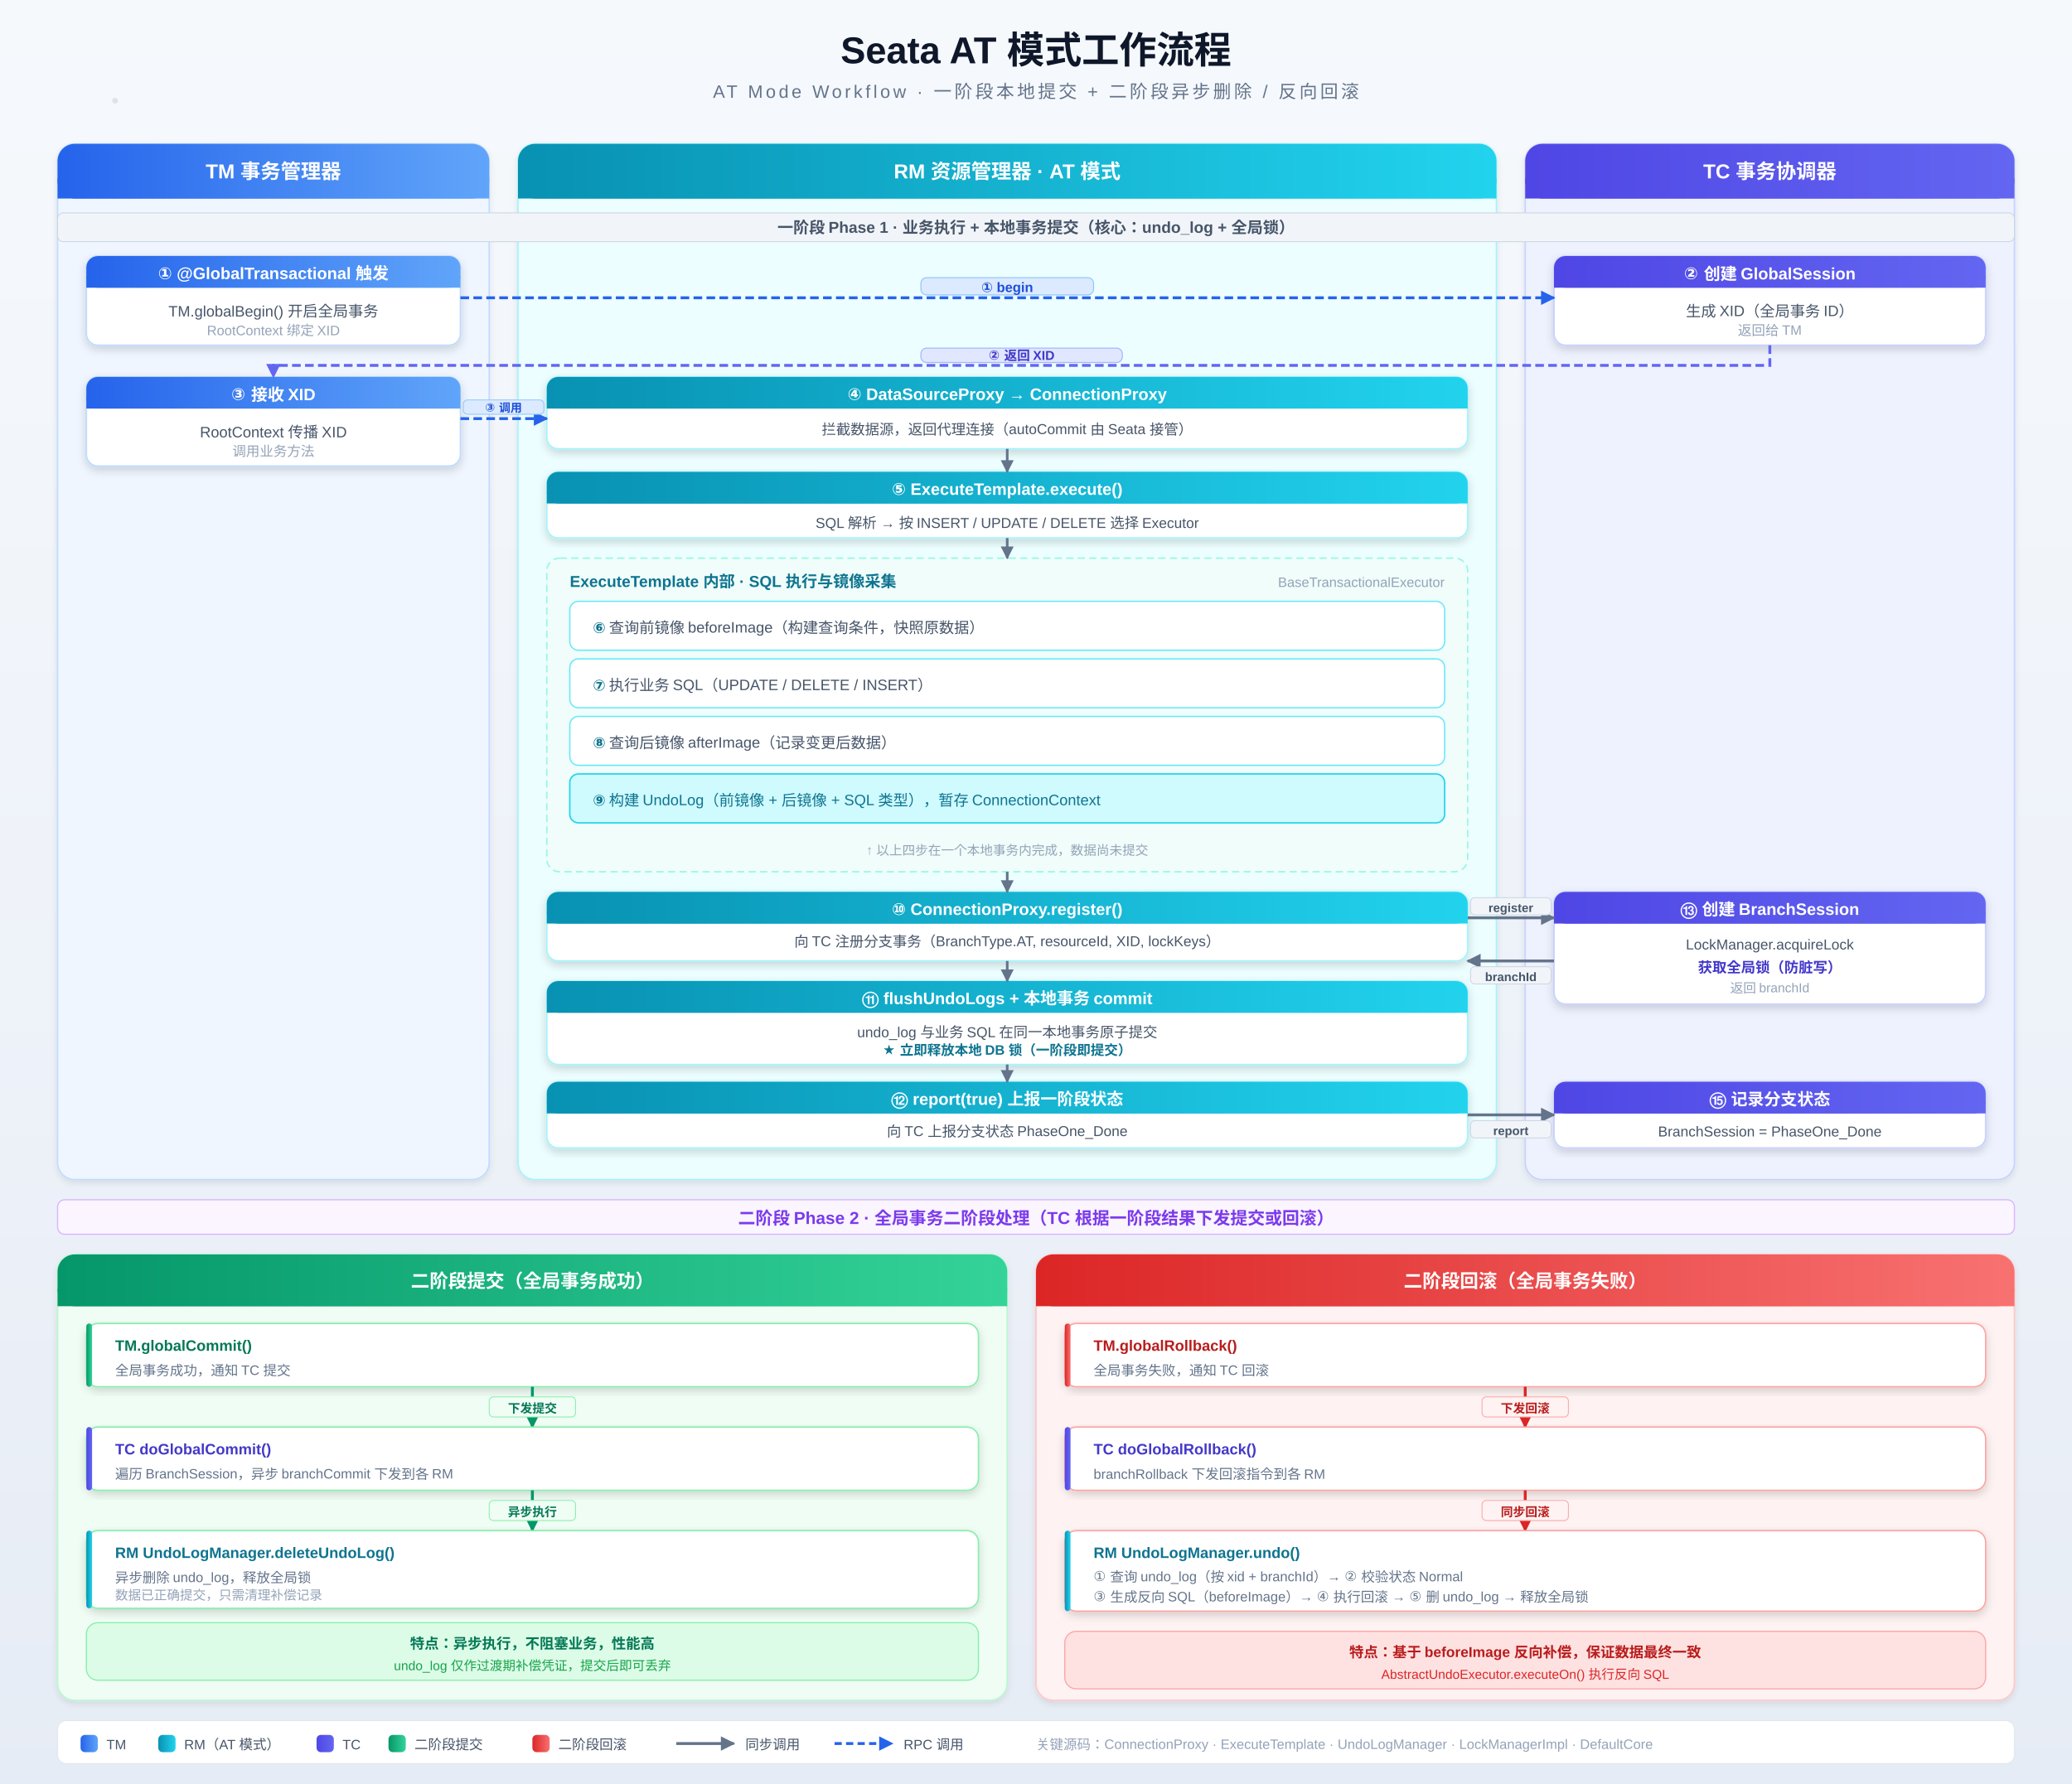
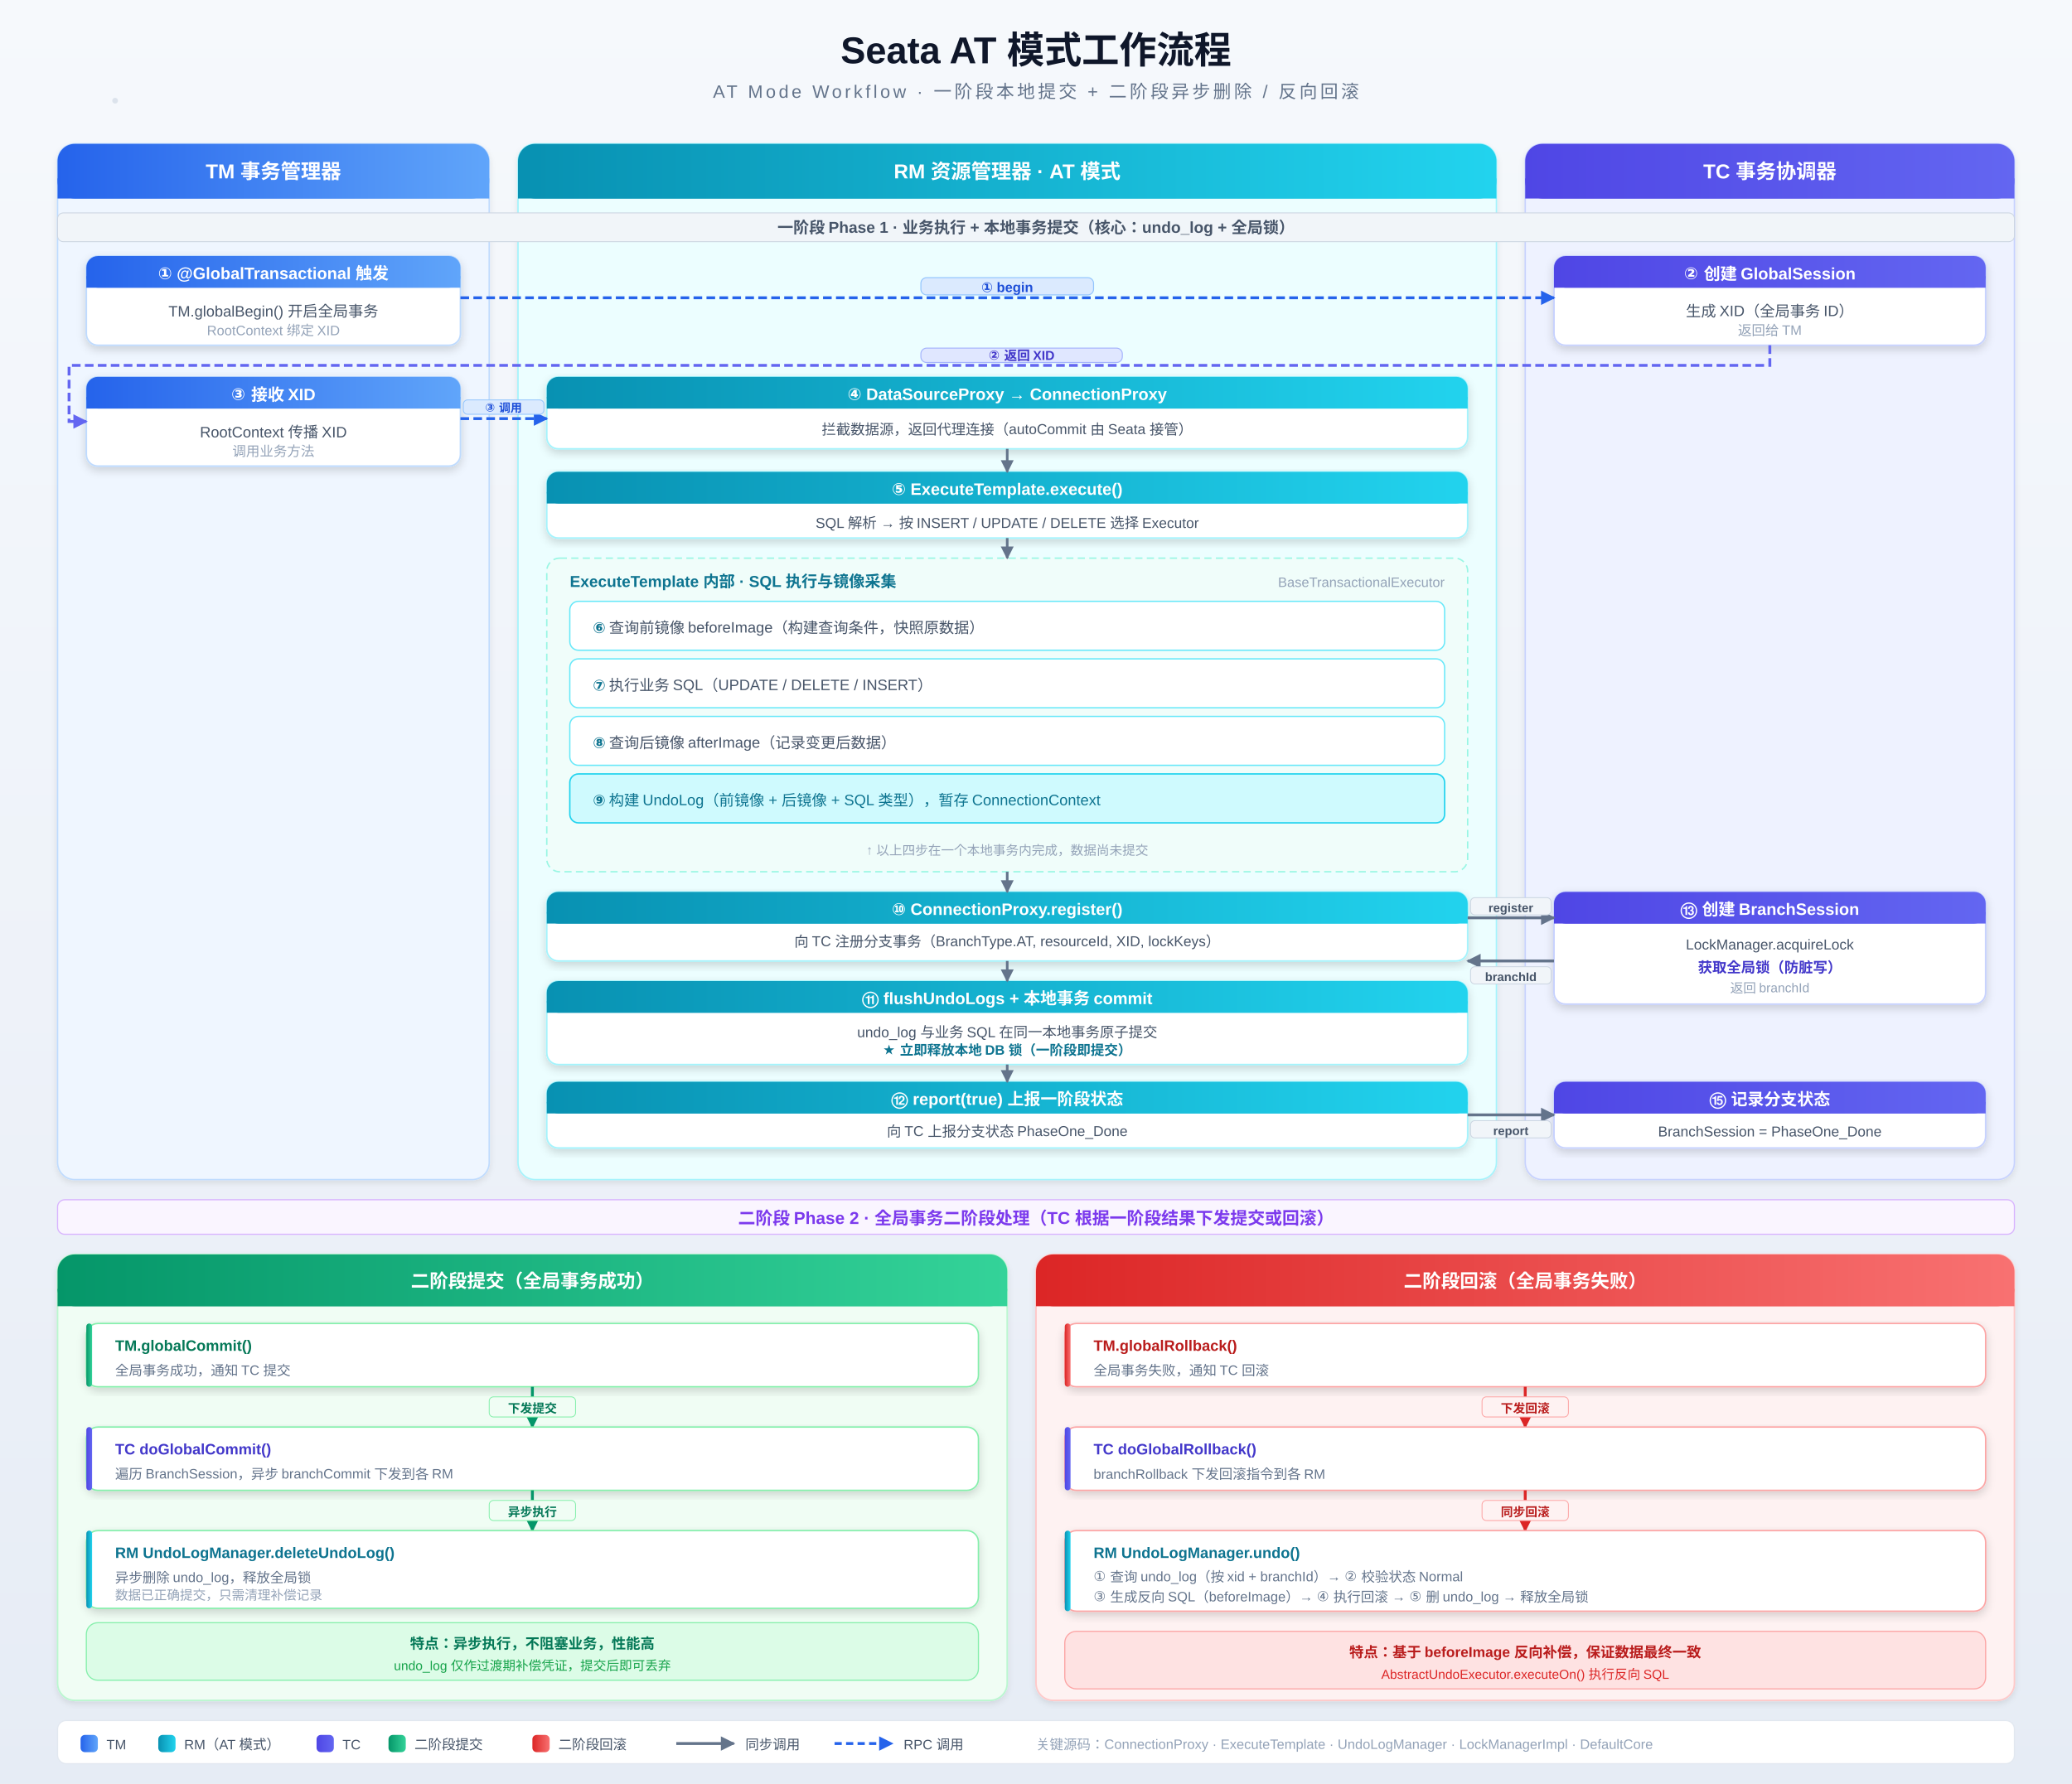
<svg xmlns="http://www.w3.org/2000/svg" width="1440" height="1240" viewBox="0 0 1440 1240" font-family="'Microsoft YaHei','PingFang SC','Segoe UI',Arial,sans-serif">
  <defs>
    <linearGradient id="bgGrad" x1="0" y1="0" x2="0" y2="1">
      <stop offset="0%" stop-color="#f6f9fc" />
      <stop offset="55%" stop-color="#eef2f9" />
      <stop offset="100%" stop-color="#e6ecf5" />
    </linearGradient>
    <linearGradient id="titleBar" x1="0" y1="0" x2="1" y2="0">
      <stop offset="0%" stop-color="#0891b2" />
      <stop offset="100%" stop-color="#6366f1" />
    </linearGradient>
    <linearGradient id="g-tm" x1="0" y1="0" x2="1" y2="0">
      <stop offset="0%" stop-color="#2563eb" />
      <stop offset="100%" stop-color="#60a5fa" />
    </linearGradient>
    <linearGradient id="g-at" x1="0" y1="0" x2="1" y2="0">
      <stop offset="0%" stop-color="#0891b2" />
      <stop offset="100%" stop-color="#22d3ee" />
    </linearGradient>
    <linearGradient id="g-tc" x1="0" y1="0" x2="1" y2="0">
      <stop offset="0%" stop-color="#4f46e5" />
      <stop offset="100%" stop-color="#6366f1" />
    </linearGradient>
    <linearGradient id="g-commit" x1="0" y1="0" x2="1" y2="0">
      <stop offset="0%" stop-color="#059669" />
      <stop offset="100%" stop-color="#34d399" />
    </linearGradient>
    <linearGradient id="g-rollback" x1="0" y1="0" x2="1" y2="0">
      <stop offset="0%" stop-color="#dc2626" />
      <stop offset="100%" stop-color="#f87171" />
    </linearGradient>
    <filter id="shadow" x="-10%" y="-10%" width="120%" height="125%">
      <feGaussianBlur in="SourceAlpha" stdDeviation="3" />
      <feOffset dx="0" dy="2.5" />
      <feComponentTransfer>
        <feFuncA type="linear" slope="0.16" />
      </feComponentTransfer>
      <feMerge>
        <feMergeNode />
        <feMergeNode in="SourceGraphic" />
      </feMerge>
    </filter>
    <filter id="softShadow" x="-10%" y="-10%" width="120%" height="125%">
      <feGaussianBlur in="SourceAlpha" stdDeviation="2" />
      <feOffset dx="0" dy="2" />
      <feComponentTransfer>
        <feFuncA type="linear" slope="0.09" />
      </feComponentTransfer>
      <feMerge>
        <feMergeNode />
        <feMergeNode in="SourceGraphic" />
      </feMerge>
    </filter>
    <marker id="arr" viewBox="0 0 10 10" refX="9" refY="5" markerWidth="5" markerHeight="5" orient="auto-start-reverse">
      <path d="M0,0 L10,5 L0,10 z" fill="#64748b" />
    </marker>
    <marker id="arrBlue" viewBox="0 0 10 10" refX="9" refY="5" markerWidth="5" markerHeight="5" orient="auto-start-reverse">
      <path d="M0,0 L10,5 L0,10 z" fill="#2563eb" />
    </marker>
    <marker id="arrPurple" viewBox="0 0 10 10" refX="9" refY="5" markerWidth="5" markerHeight="5" orient="auto-start-reverse">
      <path d="M0,0 L10,5 L0,10 z" fill="#6366f1" />
    </marker>
    <marker id="arrGreen" viewBox="0 0 10 10" refX="9" refY="5" markerWidth="5" markerHeight="5" orient="auto-start-reverse">
      <path d="M0,0 L10,5 L0,10 z" fill="#059669" />
    </marker>
    <marker id="arrRed" viewBox="0 0 10 10" refX="9" refY="5" markerWidth="5" markerHeight="5" orient="auto-start-reverse">
      <path d="M0,0 L10,5 L0,10 z" fill="#dc2626" />
    </marker>
  </defs>
  <rect width="1440" height="1240" fill="url(#bgGrad)" />
  <circle cx="80" cy="70" r="2" fill="#cbd5e1" opacity="0.6" />
  <circle cx="1380" cy="110" r="2.5" fill="#cbd5e1" opacity="0.6" />
  <circle cx="60" cy="1200" r="2" fill="#cbd5e1" opacity="0.6" />
  <circle cx="1380" cy="1210" r="2.5" fill="#cbd5e1" opacity="0.6" />
  <text x="720" y="44" text-anchor="middle" font-size="26" font-weight="700" fill="#0f172a">Seata AT 模式工作流程</text>
  <text x="720" y="68" text-anchor="middle" font-size="12.5" fill="#64748b" letter-spacing="2">AT Mode Workflow · 一阶段本地提交 + 二阶段异步删除 / 反向回滚</text>
  <line x1="600" y1="82" x2="840" y2="82" stroke="url(#titleBar)" stroke-width="2.5" stroke-linecap="round" />
  <rect x="40" y="100" width="300" height="720" rx="12" fill="#eff6ff" stroke="#bfdbfe" stroke-width="1" filter="url(#softShadow)" />
  <rect x="360" y="100" width="680" height="720" rx="12" fill="#ecfeff" stroke="#a5f3fc" stroke-width="1" filter="url(#softShadow)" />
  <rect x="1060" y="100" width="340" height="720" rx="12" fill="#eef2ff" stroke="#c7d2fe" stroke-width="1" filter="url(#softShadow)" />
  <rect x="40" y="100" width="300" height="38" rx="12" fill="url(#g-tm)" />
  <rect x="40" y="124" width="300" height="14" fill="url(#g-tm)" />
  <text x="190" y="124" text-anchor="middle" font-size="14" font-weight="700" fill="#ffffff">TM  事务管理器</text>
  <rect x="360" y="100" width="680" height="38" rx="12" fill="url(#g-at)" />
  <rect x="360" y="124" width="680" height="14" fill="url(#g-at)" />
  <text x="700" y="124" text-anchor="middle" font-size="14" font-weight="700" fill="#ffffff">RM  资源管理器 · AT 模式</text>
  <rect x="1060" y="100" width="340" height="38" rx="12" fill="url(#g-tc)" />
  <rect x="1060" y="124" width="340" height="14" fill="url(#g-tc)" />
  <text x="1230" y="124" text-anchor="middle" font-size="14" font-weight="700" fill="#ffffff">TC  事务协调器</text>
  <rect x="40" y="148" width="1360" height="20" rx="4" fill="#f1f5f9" stroke="#cbd5e1" stroke-width="0.6" />
  <text x="720" y="162" text-anchor="middle" font-size="11" font-weight="700" fill="#475569">一阶段 Phase 1 · 业务执行 + 本地事务提交（核心：undo_log + 全局锁）</text>
  <g>
    <rect x="60" y="178" width="260" height="62" rx="8" fill="#ffffff" stroke="#bfdbfe" stroke-width="1.1" filter="url(#shadow)" />
    <rect x="60" y="178" width="260" height="22" rx="8" fill="url(#g-tm)" />
    <rect x="60" y="192" width="260" height="8" fill="url(#g-tm)" />
    <text x="190" y="194" text-anchor="middle" font-size="11.5" font-weight="700" fill="#ffffff">① @GlobalTransactional 触发</text>
    <text x="190" y="220" text-anchor="middle" font-size="10.5" fill="#475569">TM.globalBegin() 开启全局事务</text>
    <text x="190" y="233" text-anchor="middle" font-size="9.5" fill="#94a3b8">RootContext 绑定 XID</text>
  </g>
  <g>
    <rect x="60" y="262" width="260" height="62" rx="8" fill="#ffffff" stroke="#bfdbfe" stroke-width="1.1" filter="url(#shadow)" />
    <rect x="60" y="262" width="260" height="22" rx="8" fill="url(#g-tm)" />
    <rect x="60" y="276" width="260" height="8" fill="url(#g-tm)" />
    <text x="190" y="278" text-anchor="middle" font-size="11.5" font-weight="700" fill="#ffffff">③ 接收 XID</text>
    <text x="190" y="304" text-anchor="middle" font-size="10.5" fill="#475569">RootContext 传播 XID</text>
    <text x="190" y="317" text-anchor="middle" font-size="9.5" fill="#94a3b8">调用业务方法</text>
  </g>
  <g>
    <rect x="380" y="262" width="640" height="50" rx="8" fill="#ffffff" stroke="#a5f3fc" stroke-width="1.1" filter="url(#shadow)" />
    <rect x="380" y="262" width="640" height="22" rx="8" fill="url(#g-at)" />
    <rect x="380" y="276" width="640" height="8" fill="url(#g-at)" />
    <text x="700" y="278" text-anchor="middle" font-size="11.5" font-weight="700" fill="#ffffff">④ DataSourceProxy → ConnectionProxy</text>
    <text x="700" y="302" text-anchor="middle" font-size="10" fill="#475569">拦截数据源，返回代理连接（autoCommit 由 Seata 接管）</text>
  </g>
  <g>
    <rect x="380" y="328" width="640" height="46" rx="8" fill="#ffffff" stroke="#a5f3fc" stroke-width="1.1" filter="url(#shadow)" />
    <rect x="380" y="328" width="640" height="22" rx="8" fill="url(#g-at)" />
    <rect x="380" y="342" width="640" height="8" fill="url(#g-at)" />
    <text x="700" y="344" text-anchor="middle" font-size="11.5" font-weight="700" fill="#ffffff">⑤ ExecuteTemplate.execute()</text>
    <text x="700" y="367" text-anchor="middle" font-size="10" fill="#475569">SQL 解析 → 按 INSERT / UPDATE / DELETE 选择 Executor</text>
  </g>
  <g>
    <rect x="380" y="388" width="640" height="218" rx="9" fill="#f0fdfa" stroke="#99f6e4" stroke-width="1" stroke-dasharray="5 3" />
    <text x="396" y="408" font-size="11" font-weight="700" fill="#0e7490">ExecuteTemplate 内部 · SQL 执行与镜像采集</text>
    <text x="1004" y="408" text-anchor="end" font-size="9.5" fill="#94a3b8">BaseTransactionalExecutor</text>
    <rect x="396" y="418" width="608" height="34" rx="6" fill="#ffffff" stroke="#67e8f9" stroke-width="0.9" />
    <text x="412" y="440" font-size="10.5" fill="#475569">
      <tspan font-weight="700" fill="#0e7490">⑥</tspan>  查询前镜像 beforeImage（构建查询条件，快照原数据）</text>
    <rect x="396" y="458" width="608" height="34" rx="6" fill="#ffffff" stroke="#67e8f9" stroke-width="0.9" />
    <text x="412" y="480" font-size="10.5" fill="#475569">
      <tspan font-weight="700" fill="#0e7490">⑦</tspan>  执行业务 SQL（UPDATE / DELETE / INSERT）</text>
    <rect x="396" y="498" width="608" height="34" rx="6" fill="#ffffff" stroke="#67e8f9" stroke-width="0.9" />
    <text x="412" y="520" font-size="10.5" fill="#475569">
      <tspan font-weight="700" fill="#0e7490">⑧</tspan>  查询后镜像 afterImage（记录变更后数据）</text>
    <rect x="396" y="538" width="608" height="34" rx="6" fill="#cffafe" stroke="#22d3ee" stroke-width="1" />
    <text x="412" y="560" font-size="10.5" fill="#0e7490">
      <tspan font-weight="700">⑨</tspan>  构建 UndoLog（前镜像 + 后镜像 + SQL 类型），暂存 ConnectionContext</text>
    <text x="700" y="594" text-anchor="middle" font-size="9" fill="#94a3b8">↑ 以上四步在一个本地事务内完成，数据尚未提交</text>
  </g>
  <g>
    <rect x="380" y="620" width="640" height="48" rx="8" fill="#ffffff" stroke="#a5f3fc" stroke-width="1.1" filter="url(#shadow)" />
    <rect x="380" y="620" width="640" height="22" rx="8" fill="url(#g-at)" />
    <rect x="380" y="634" width="640" height="8" fill="url(#g-at)" />
    <text x="700" y="636" text-anchor="middle" font-size="11.5" font-weight="700" fill="#ffffff">⑩ ConnectionProxy.register()</text>
    <text x="700" y="658" text-anchor="middle" font-size="10" fill="#475569">向 TC 注册分支事务（BranchType.AT, resourceId, XID, lockKeys）</text>
  </g>
  <g>
    <rect x="380" y="682" width="640" height="58" rx="8" fill="#ffffff" stroke="#a5f3fc" stroke-width="1.1" filter="url(#shadow)" />
    <rect x="380" y="682" width="640" height="22" rx="8" fill="url(#g-at)" />
    <rect x="380" y="696" width="640" height="8" fill="url(#g-at)" />
    <text x="700" y="698" text-anchor="middle" font-size="11.5" font-weight="700" fill="#ffffff">⑪ flushUndoLogs + 本地事务 commit</text>
    <text x="700" y="721" text-anchor="middle" font-size="10" fill="#475569">undo_log 与业务 SQL 在同一本地事务原子提交</text>
    <text x="700" y="733" text-anchor="middle" font-size="9.5" font-weight="700" fill="#0e7490">★ 立即释放本地 DB 锁（一阶段即提交）</text>
  </g>
  <g>
    <rect x="380" y="752" width="640" height="46" rx="8" fill="#ffffff" stroke="#a5f3fc" stroke-width="1.1" filter="url(#shadow)" />
    <rect x="380" y="752" width="640" height="22" rx="8" fill="url(#g-at)" />
    <rect x="380" y="766" width="640" height="8" fill="url(#g-at)" />
    <text x="700" y="768" text-anchor="middle" font-size="11.5" font-weight="700" fill="#ffffff">⑫ report(true) 上报一阶段状态</text>
    <text x="700" y="790" text-anchor="middle" font-size="10" fill="#475569">向 TC 上报分支状态 PhaseOne_Done</text>
  </g>
  <g>
    <rect x="1080" y="178" width="300" height="62" rx="8" fill="#ffffff" stroke="#c7d2fe" stroke-width="1.1" filter="url(#shadow)" />
    <rect x="1080" y="178" width="300" height="22" rx="8" fill="url(#g-tc)" />
    <rect x="1080" y="192" width="300" height="8" fill="url(#g-tc)" />
    <text x="1230" y="194" text-anchor="middle" font-size="11.5" font-weight="700" fill="#ffffff">② 创建 GlobalSession</text>
    <text x="1230" y="220" text-anchor="middle" font-size="10.5" fill="#475569">生成 XID（全局事务 ID）</text>
    <text x="1230" y="233" text-anchor="middle" font-size="9.5" fill="#94a3b8">返回给 TM</text>
  </g>
  <g>
    <rect x="1080" y="620" width="300" height="78" rx="8" fill="#ffffff" stroke="#c7d2fe" stroke-width="1.1" filter="url(#shadow)" />
    <rect x="1080" y="620" width="300" height="22" rx="8" fill="url(#g-tc)" />
    <rect x="1080" y="634" width="300" height="8" fill="url(#g-tc)" />
    <text x="1230" y="636" text-anchor="middle" font-size="11.5" font-weight="700" fill="#ffffff">⑬ 创建 BranchSession</text>
    <text x="1230" y="660" text-anchor="middle" font-size="10" fill="#475569">LockManager.acquireLock</text>
    <text x="1230" y="676" text-anchor="middle" font-size="10" font-weight="700" fill="#4338ca">获取全局锁（防脏写）</text>
    <text x="1230" y="690" text-anchor="middle" font-size="9" fill="#94a3b8">返回 branchId</text>
  </g>
  <g>
    <rect x="1080" y="752" width="300" height="46" rx="8" fill="#ffffff" stroke="#c7d2fe" stroke-width="1.1" filter="url(#shadow)" />
    <rect x="1080" y="752" width="300" height="22" rx="8" fill="url(#g-tc)" />
    <rect x="1080" y="766" width="300" height="8" fill="url(#g-tc)" />
    <text x="1230" y="768" text-anchor="middle" font-size="11.5" font-weight="700" fill="#ffffff">⑮ 记录分支状态</text>
    <text x="1230" y="790" text-anchor="middle" font-size="10" fill="#475569">BranchSession = PhaseOne_Done</text>
  </g>
  <path d="M 320 207 L 1080 207" fill="none" stroke="#2563eb" stroke-width="2" stroke-dasharray="6 3" marker-end="url(#arrBlue)" />
  <rect x="640" y="193" width="120" height="12" rx="4" fill="#dbeafe" stroke="#93c5fd" stroke-width="0.7" />
  <text x="700" y="203" text-anchor="middle" font-size="9.5" font-weight="700" fill="#1d4ed8">① begin</text>
-   <path d="M 1230 240 L 1230 254 L 190 254 L 190 262" fill="none" stroke="#6366f1" stroke-width="2" stroke-dasharray="6 3" marker-end="url(#arrPurple)" />
+   <path d="M 1230 240 L 1230 254 L 48 254 L 48 293 L 60 293" fill="none" stroke="#6366f1" stroke-width="2" stroke-dasharray="6 3" marker-end="url(#arrPurple)" />
  <rect x="640" y="242" width="140" height="10" rx="4" fill="#e0e7ff" stroke="#a5b4fc" stroke-width="0.7" />
  <text x="710" y="250" text-anchor="middle" font-size="9" font-weight="700" fill="#4338ca">② 返回 XID</text>
  <path d="M 320 291 L 380 291" fill="none" stroke="#2563eb" stroke-width="2" stroke-dasharray="6 3" marker-end="url(#arrBlue)" />
  <rect x="322" y="278" width="56" height="10" rx="3" fill="#dbeafe" stroke="#93c5fd" stroke-width="0.6" />
  <text x="350" y="286" text-anchor="middle" font-size="8" font-weight="700" fill="#1d4ed8">③ 调用</text>
  <path d="M 1020 638 L 1080 638" fill="none" stroke="#64748b" stroke-width="2" marker-end="url(#arr)" />
  <rect x="1022" y="624" width="56" height="12" rx="3" fill="#f1f5f9" stroke="#cbd5e1" stroke-width="0.6" />
  <text x="1050" y="634" text-anchor="middle" font-size="8.5" font-weight="700" fill="#475569">register</text>
  <path d="M 1080 668 L 1020 668" fill="none" stroke="#64748b" stroke-width="2" marker-end="url(#arr)" />
  <rect x="1022" y="672" width="56" height="12" rx="3" fill="#f1f5f9" stroke="#cbd5e1" stroke-width="0.6" />
  <text x="1050" y="682" text-anchor="middle" font-size="8.5" font-weight="700" fill="#475569">branchId</text>
  <path d="M 1020 775 L 1080 775" fill="none" stroke="#64748b" stroke-width="2" marker-end="url(#arr)" />
  <rect x="1022" y="779" width="56" height="12" rx="3" fill="#f1f5f9" stroke="#cbd5e1" stroke-width="0.6" />
  <text x="1050" y="789" text-anchor="middle" font-size="8.5" font-weight="700" fill="#475569">report</text>
  <path d="M 700 312 L 700 328" fill="none" stroke="#64748b" stroke-width="1.8" marker-end="url(#arr)" />
  <path d="M 700 374 L 700 388" fill="none" stroke="#64748b" stroke-width="1.8" marker-end="url(#arr)" />
  <path d="M 700 606 L 700 620" fill="none" stroke="#64748b" stroke-width="1.8" marker-end="url(#arr)" />
  <path d="M 700 668 L 700 682" fill="none" stroke="#64748b" stroke-width="1.8" marker-end="url(#arr)" />
  <path d="M 700 740 L 700 752" fill="none" stroke="#64748b" stroke-width="1.8" marker-end="url(#arr)" />
  <rect x="40" y="834" width="1360" height="24" rx="5" fill="#faf5ff" stroke="#d8b4fe" stroke-width="0.8" />
  <text x="720" y="851" text-anchor="middle" font-size="12" font-weight="700" fill="#7c3aed">二阶段 Phase 2 · 全局事务二阶段处理（TC 根据一阶段结果下发提交或回滚）</text>
  <rect x="40" y="872" width="660" height="310" rx="12" fill="#f0fdf4" stroke="#bbf7d0" stroke-width="1.1" filter="url(#softShadow)" />
  <rect x="40" y="872" width="660" height="36" rx="12" fill="url(#g-commit)" />
  <rect x="40" y="896" width="660" height="12" fill="url(#g-commit)" />
  <text x="370" y="895" text-anchor="middle" font-size="13" font-weight="700" fill="#ffffff">二阶段提交（全局事务成功）</text>
  <g>
    <rect x="60" y="920" width="620" height="44" rx="8" fill="#ffffff" stroke="#86efac" stroke-width="1" filter="url(#shadow)" />
    <rect x="60" y="920" width="4" height="44" rx="2" fill="url(#g-commit)" />
    <text x="80" y="939" font-size="10.5" font-weight="700" fill="#047857">TM.globalCommit()</text>
    <text x="80" y="956" font-size="9.5" fill="#64748b">全局事务成功，通知 TC 提交</text>
  </g>
  <path d="M 370 964 L 370 992" fill="none" stroke="#059669" stroke-width="2" marker-end="url(#arrGreen)" />
  <rect x="340" y="971" width="60" height="14" rx="3" fill="#f0fdf4" stroke="#86efac" stroke-width="0.6" />
  <text x="370" y="982" text-anchor="middle" font-size="8.5" font-weight="700" fill="#047857">下发提交</text>
  <g>
    <rect x="60" y="992" width="620" height="44" rx="8" fill="#ffffff" stroke="#86efac" stroke-width="1" filter="url(#shadow)" />
    <rect x="60" y="992" width="4" height="44" rx="2" fill="url(#g-tc)" />
    <text x="80" y="1011" font-size="10.5" font-weight="700" fill="#4338ca">TC doGlobalCommit()</text>
    <text x="80" y="1028" font-size="9.5" fill="#64748b">遍历 BranchSession，异步 branchCommit 下发到各 RM</text>
  </g>
  <path d="M 370 1036 L 370 1064" fill="none" stroke="#059669" stroke-width="2" marker-end="url(#arrGreen)" />
  <rect x="340" y="1043" width="60" height="14" rx="3" fill="#f0fdf4" stroke="#86efac" stroke-width="0.6" />
  <text x="370" y="1054" text-anchor="middle" font-size="8.5" font-weight="700" fill="#047857">异步执行</text>
  <g>
    <rect x="60" y="1064" width="620" height="54" rx="8" fill="#ffffff" stroke="#86efac" stroke-width="1" filter="url(#shadow)" />
    <rect x="60" y="1064" width="4" height="54" rx="2" fill="url(#g-at)" />
    <text x="80" y="1083" font-size="10.5" font-weight="700" fill="#0e7490">RM UndoLogManager.deleteUndoLog()</text>
    <text x="80" y="1100" font-size="9.5" fill="#64748b">异步删除 undo_log，释放全局锁</text>
    <text x="80" y="1112" font-size="9" fill="#94a3b8">数据已正确提交，只需清理补偿记录</text>
  </g>
  <rect x="60" y="1128" width="620" height="40" rx="8" fill="#dcfce7" stroke="#86efac" stroke-width="0.8" />
  <text x="370" y="1146" text-anchor="middle" font-size="10" font-weight="700" fill="#047857">特点：异步执行，不阻塞业务，性能高</text>
  <text x="370" y="1161" text-anchor="middle" font-size="9" fill="#16a34a">undo_log 仅作过渡期补偿凭证，提交后即可丢弃</text>
  <rect x="720" y="872" width="680" height="310" rx="12" fill="#fef2f2" stroke="#fecaca" stroke-width="1.1" filter="url(#softShadow)" />
  <rect x="720" y="872" width="680" height="36" rx="12" fill="url(#g-rollback)" />
  <rect x="720" y="896" width="680" height="12" fill="url(#g-rollback)" />
  <text x="1060" y="895" text-anchor="middle" font-size="13" font-weight="700" fill="#ffffff">二阶段回滚（全局事务失败）</text>
  <g>
    <rect x="740" y="920" width="640" height="44" rx="8" fill="#ffffff" stroke="#fca5a5" stroke-width="1" filter="url(#shadow)" />
    <rect x="740" y="920" width="4" height="44" rx="2" fill="url(#g-rollback)" />
    <text x="760" y="939" font-size="10.5" font-weight="700" fill="#b91c1c">TM.globalRollback()</text>
    <text x="760" y="956" font-size="9.5" fill="#64748b">全局事务失败，通知 TC 回滚</text>
  </g>
  <path d="M 1060 964 L 1060 992" fill="none" stroke="#dc2626" stroke-width="2" marker-end="url(#arrRed)" />
  <rect x="1030" y="971" width="60" height="14" rx="3" fill="#fef2f2" stroke="#fca5a5" stroke-width="0.6" />
  <text x="1060" y="982" text-anchor="middle" font-size="8.5" font-weight="700" fill="#b91c1c">下发回滚</text>
  <g>
    <rect x="740" y="992" width="640" height="44" rx="8" fill="#ffffff" stroke="#fca5a5" stroke-width="1" filter="url(#shadow)" />
    <rect x="740" y="992" width="4" height="44" rx="2" fill="url(#g-tc)" />
    <text x="760" y="1011" font-size="10.5" font-weight="700" fill="#4338ca">TC doGlobalRollback()</text>
    <text x="760" y="1028" font-size="9.5" fill="#64748b">branchRollback 下发回滚指令到各 RM</text>
  </g>
  <path d="M 1060 1036 L 1060 1064" fill="none" stroke="#dc2626" stroke-width="2" marker-end="url(#arrRed)" />
  <rect x="1030" y="1043" width="60" height="14" rx="3" fill="#fef2f2" stroke="#fca5a5" stroke-width="0.6" />
  <text x="1060" y="1054" text-anchor="middle" font-size="8.5" font-weight="700" fill="#b91c1c">同步回滚</text>
  <g>
    <rect x="740" y="1064" width="640" height="56" rx="8" fill="#ffffff" stroke="#fca5a5" stroke-width="1" filter="url(#shadow)" />
    <rect x="740" y="1064" width="4" height="56" rx="2" fill="url(#g-at)" />
    <text x="760" y="1083" font-size="10.5" font-weight="700" fill="#0e7490">RM UndoLogManager.undo()</text>
    <text x="760" y="1099" font-size="9.5" fill="#64748b">① 查询 undo_log（按 xid + branchId）→ ② 校验状态 Normal</text>
    <text x="760" y="1113" font-size="9.5" fill="#64748b">③ 生成反向 SQL（beforeImage）→ ④ 执行回滚 → ⑤ 删 undo_log → 释放全局锁</text>
  </g>
  <rect x="740" y="1134" width="640" height="40" rx="8" fill="#fee2e2" stroke="#fca5a5" stroke-width="0.8" />
  <text x="1060" y="1152" text-anchor="middle" font-size="10" font-weight="700" fill="#b91c1c">特点：基于 beforeImage 反向补偿，保证数据最终一致</text>
  <text x="1060" y="1167" text-anchor="middle" font-size="9" fill="#dc2626">AbstractUndoExecutor.executeOn() 执行反向 SQL</text>
  <rect x="40" y="1196" width="1360" height="30" rx="6" fill="#ffffff" stroke="#e2e8f0" stroke-width="0.8" />
  <rect x="56" y="1206" width="12" height="12" rx="3" fill="url(#g-tm)" />
  <text x="74" y="1216" font-size="9.5" fill="#475569">TM</text>
  <rect x="110" y="1206" width="12" height="12" rx="3" fill="url(#g-at)" />
  <text x="128" y="1216" font-size="9.5" fill="#475569">RM（AT 模式）</text>
  <rect x="220" y="1206" width="12" height="12" rx="3" fill="url(#g-tc)" />
  <text x="238" y="1216" font-size="9.5" fill="#475569">TC</text>
  <rect x="270" y="1206" width="12" height="12" rx="3" fill="url(#g-commit)" />
  <text x="288" y="1216" font-size="9.5" fill="#475569">二阶段提交</text>
  <rect x="370" y="1206" width="12" height="12" rx="3" fill="url(#g-rollback)" />
  <text x="388" y="1216" font-size="9.5" fill="#475569">二阶段回滚</text>
  <line x1="470" y1="1212" x2="510" y2="1212" stroke="#64748b" stroke-width="2" marker-end="url(#arr)" />
  <text x="518" y="1216" font-size="9.5" fill="#475569">同步调用</text>
  <line x1="580" y1="1212" x2="620" y2="1212" stroke="#2563eb" stroke-width="2" stroke-dasharray="5 3" marker-end="url(#arrBlue)" />
  <text x="628" y="1216" font-size="9.5" fill="#475569">RPC 调用</text>
  <text x="720" y="1216" font-size="9.5" fill="#94a3b8">关键源码：ConnectionProxy · ExecuteTemplate · UndoLogManager · LockManagerImpl · DefaultCore</text>
</svg>
